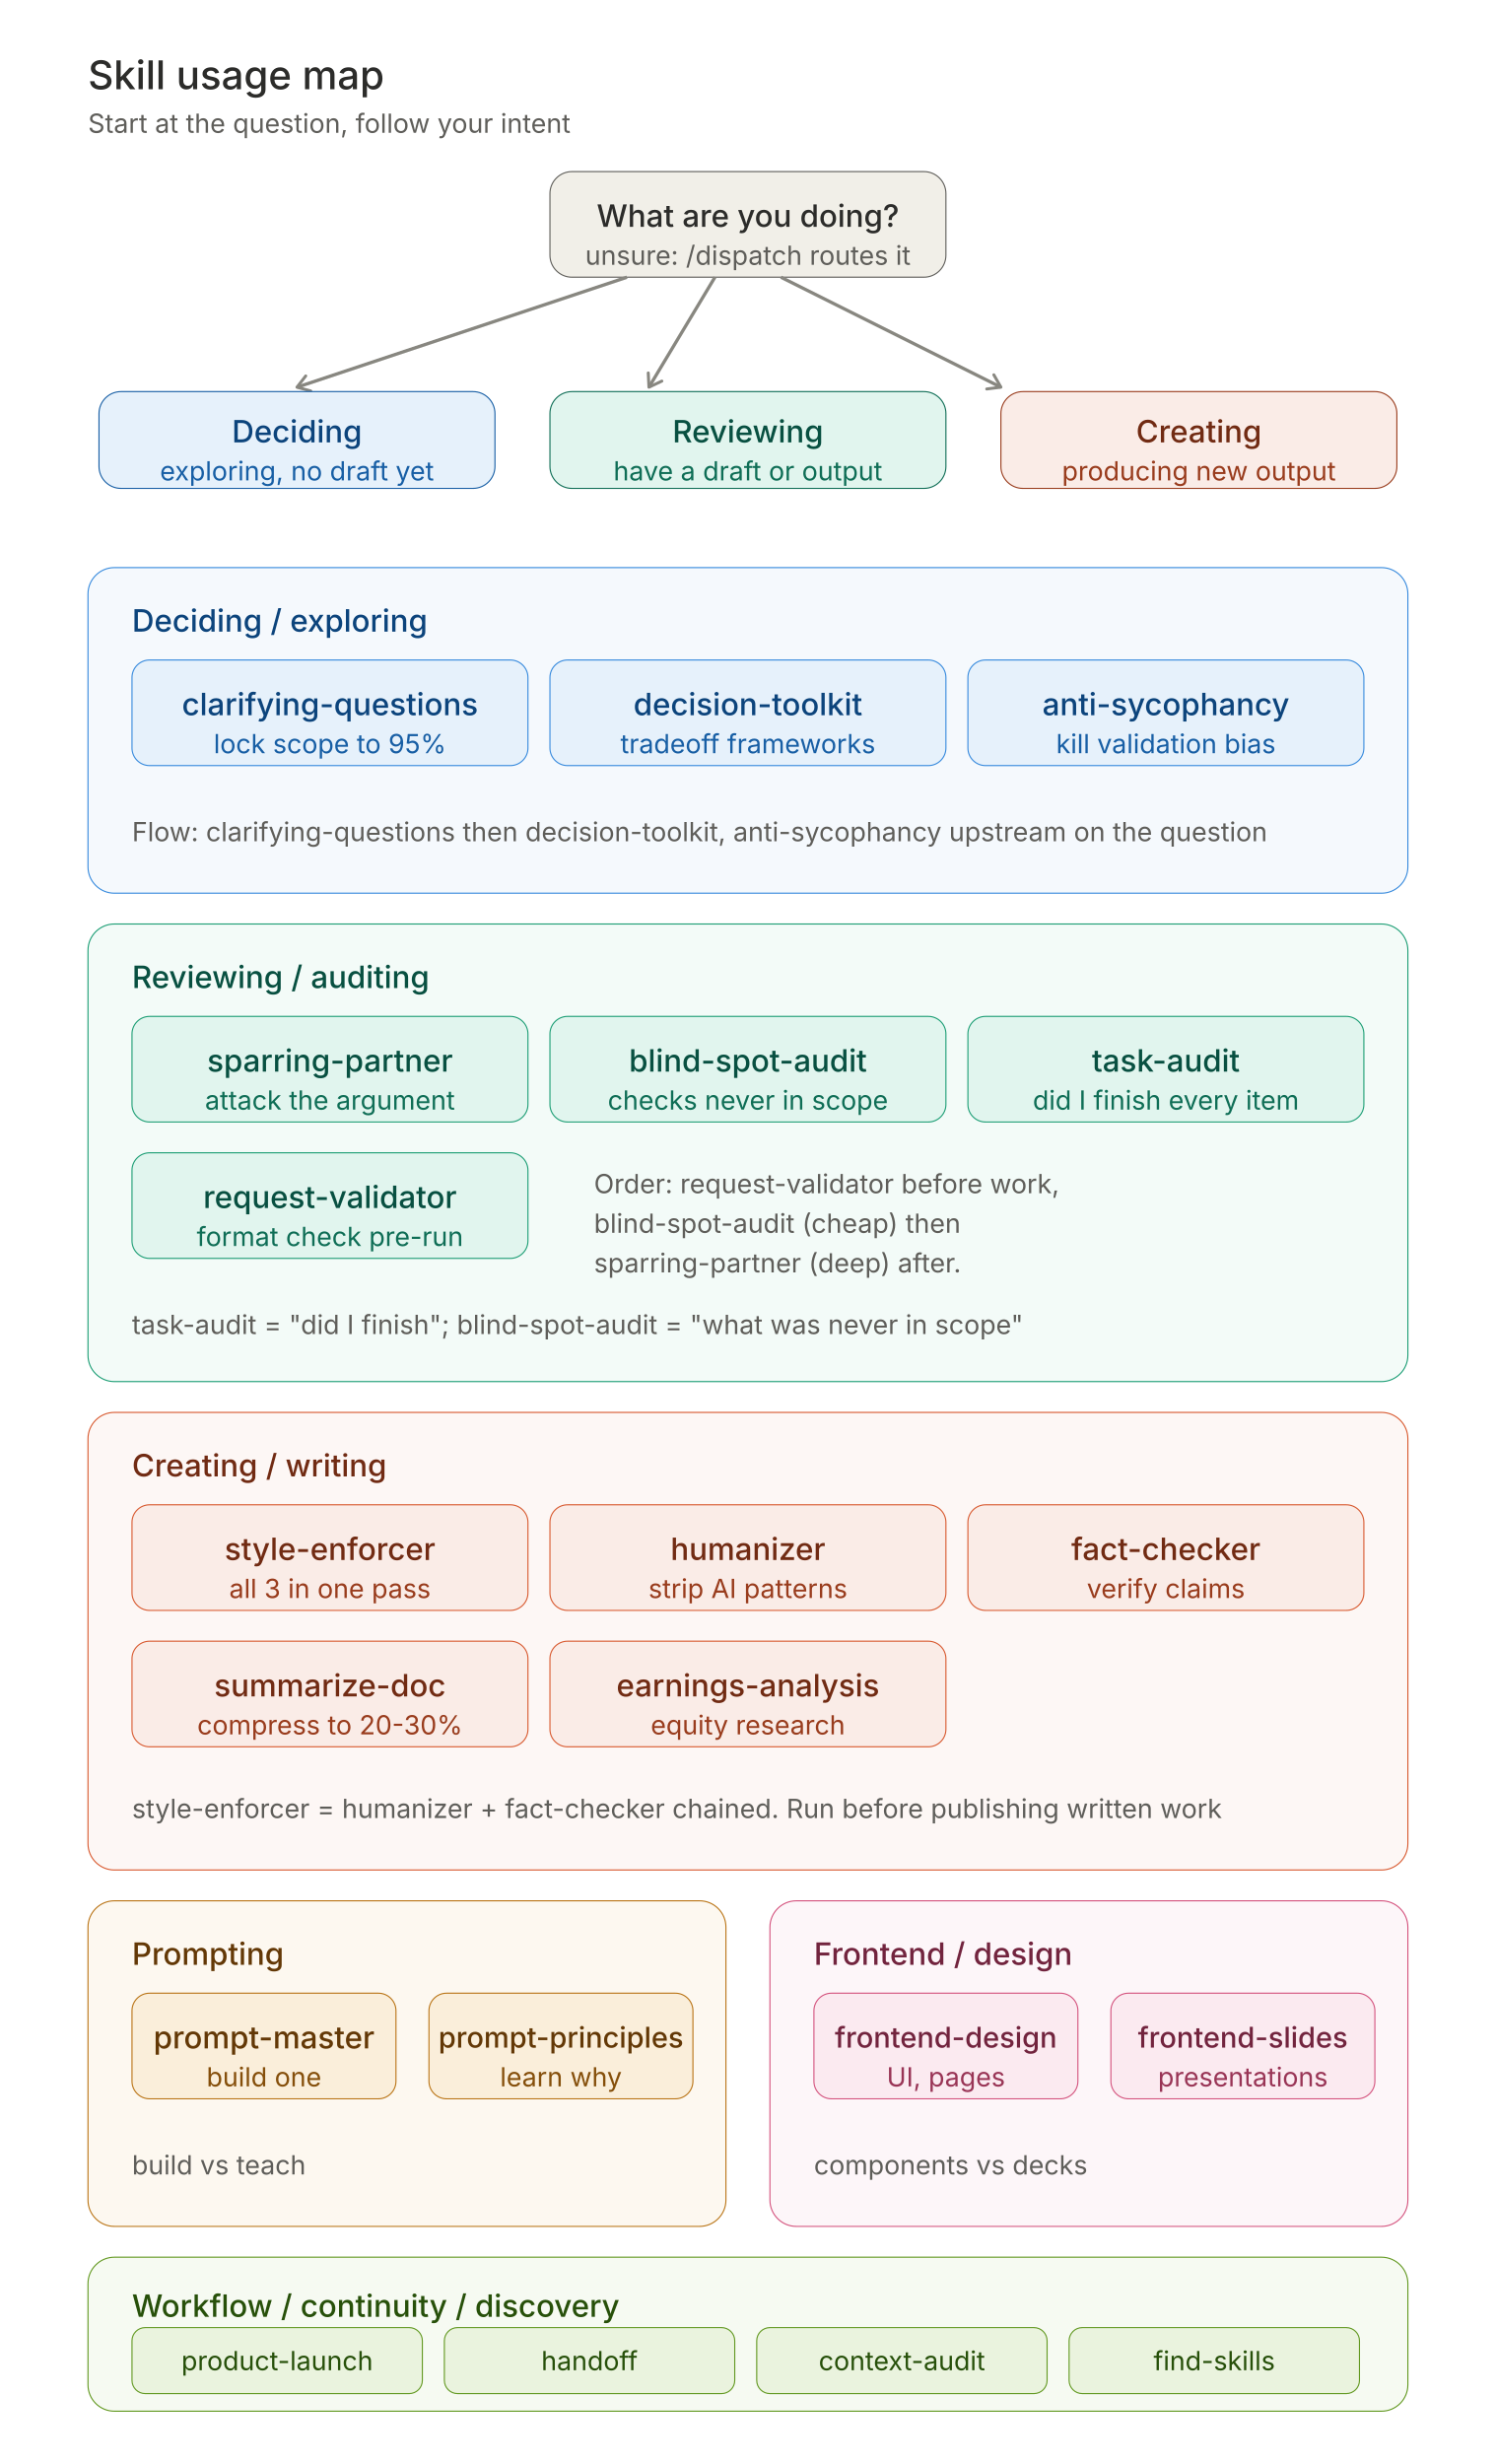
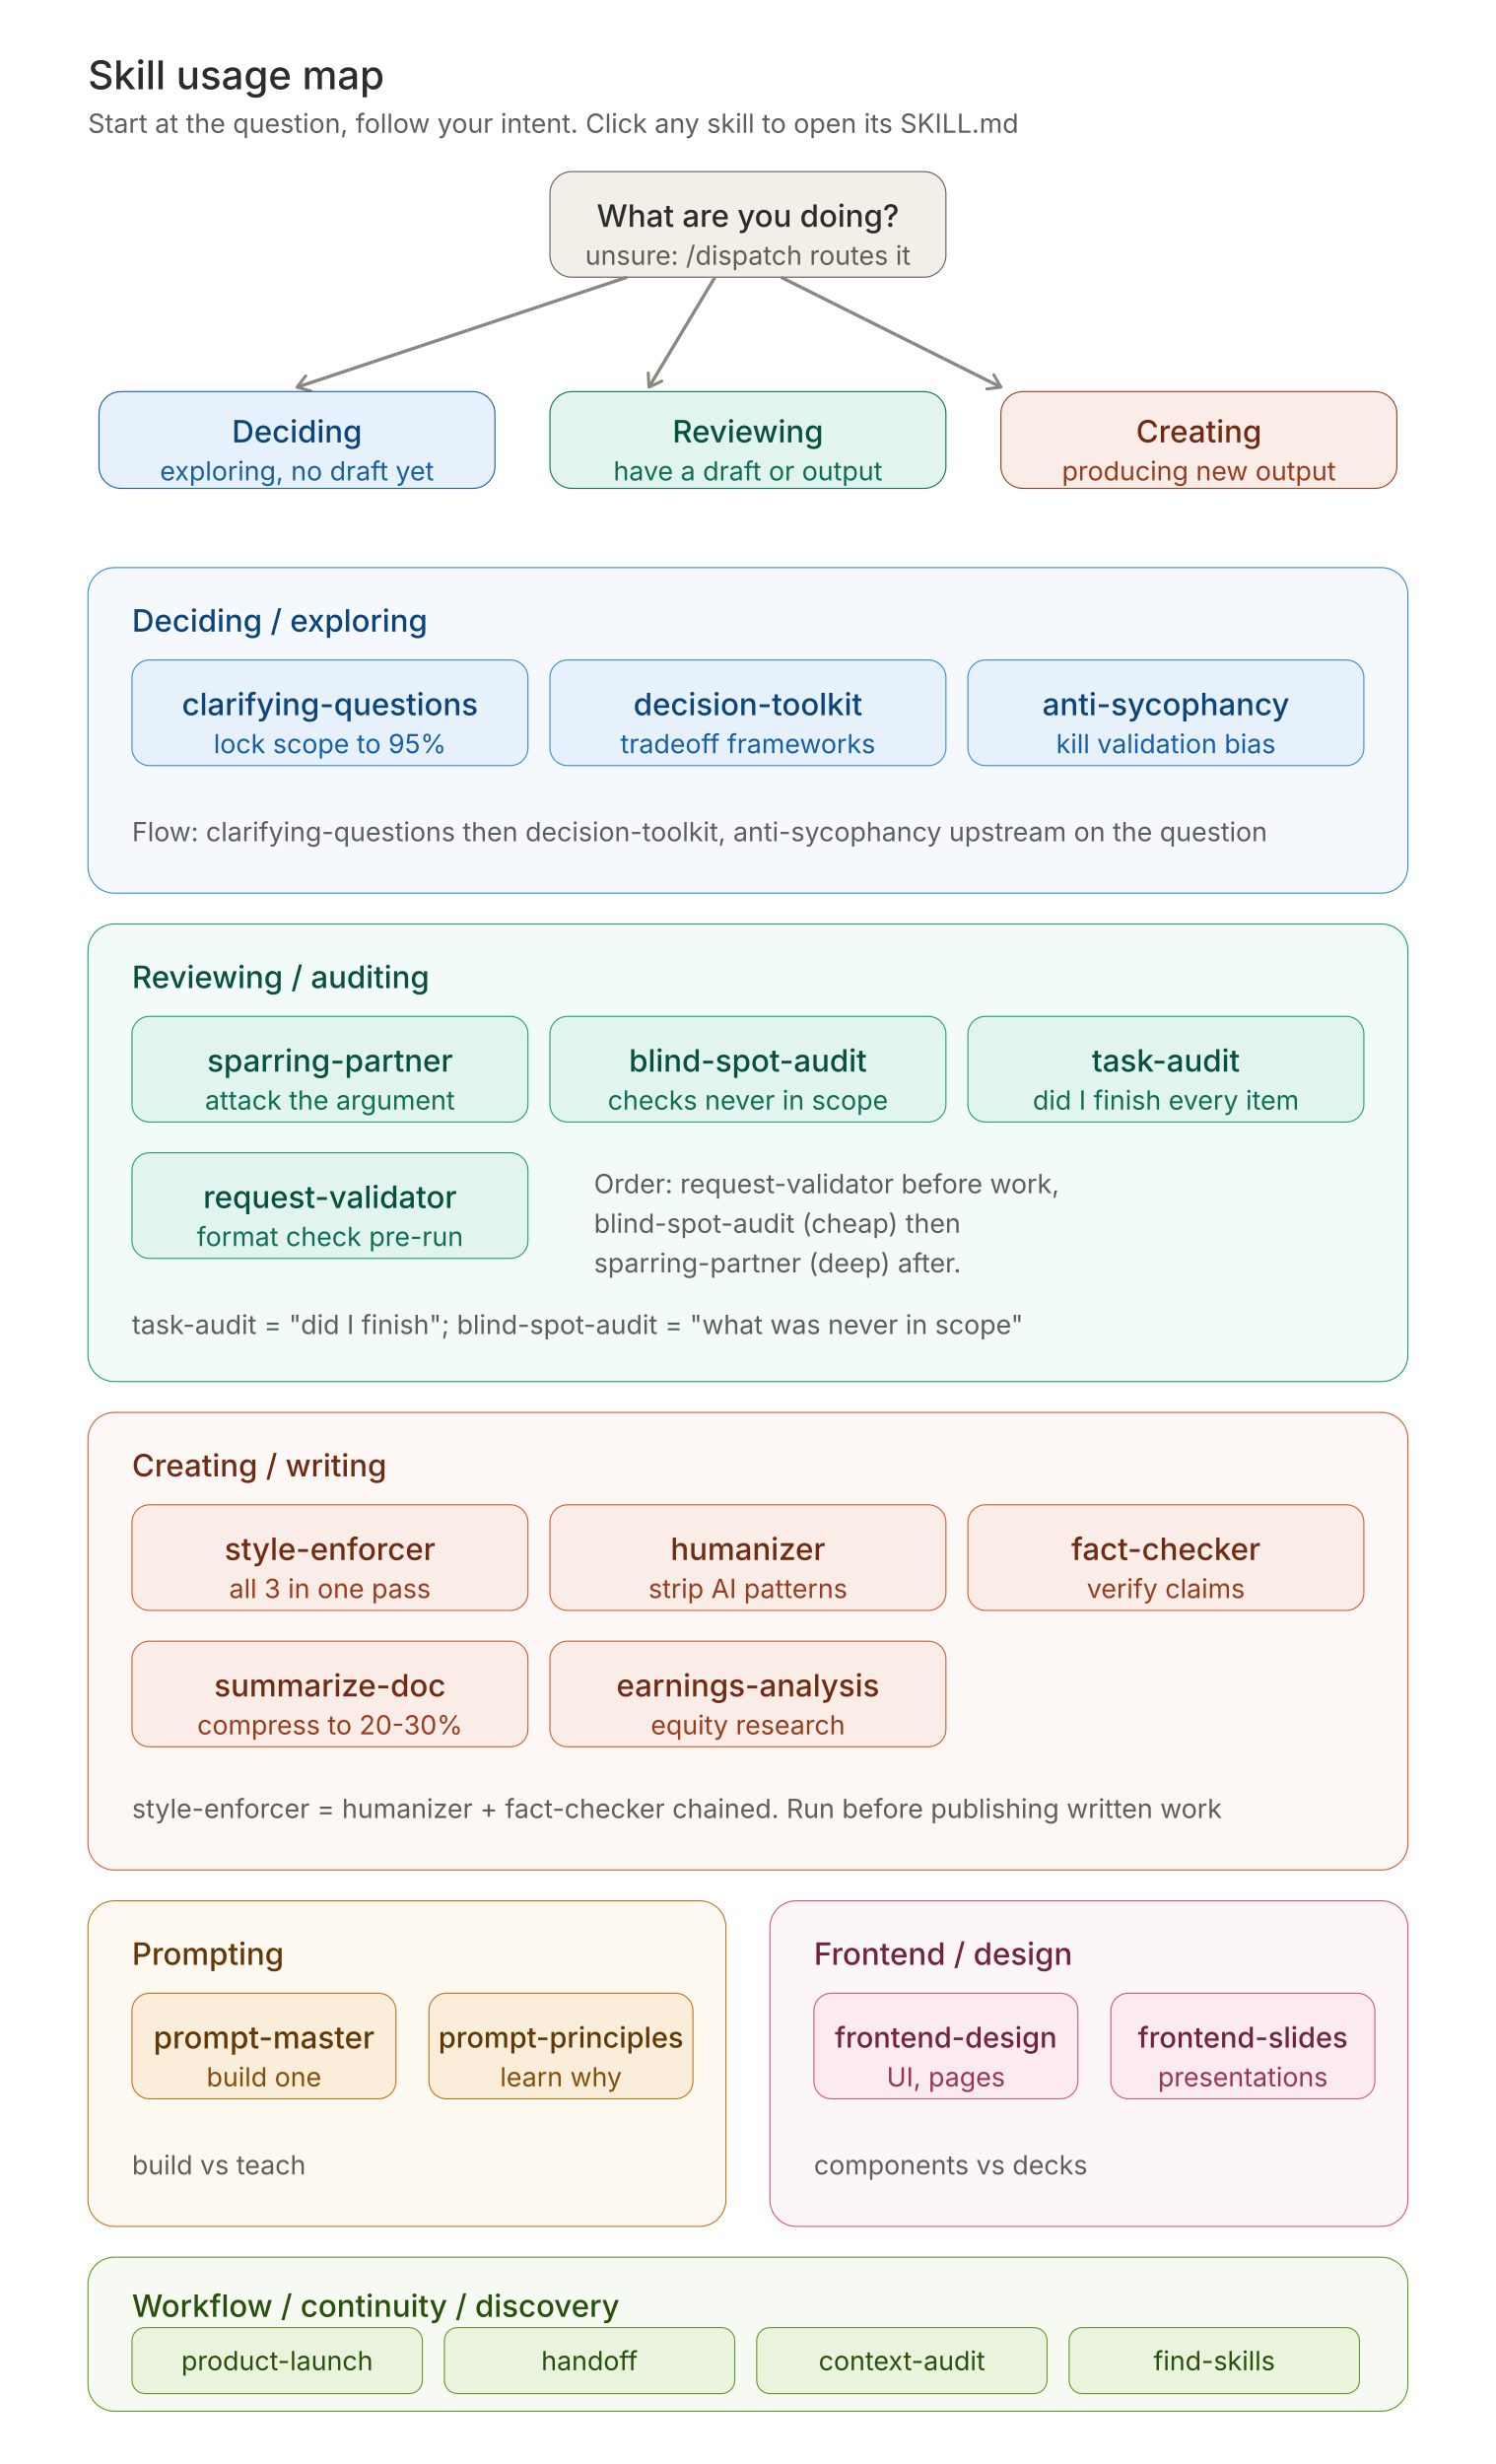
<svg xmlns="http://www.w3.org/2000/svg" width="680" viewBox="0 0 680 1120" role="img" font-family="system-ui, -apple-system, sans-serif">
  <style>
.t{fill:#2C2C2A;font-size:14px;font-weight:500}
.ts{fill:#5F5E5A;font-size:12px}
.title{fill:#2C2C2A;font-size:18px;font-weight:500}
+ a{cursor:pointer}
@media (prefers-color-scheme:dark){.t{fill:#E8E6DE}.ts{fill:#B4B2A9}.title{fill:#E8E6DE}}
</style>
  <defs>
    <marker id="arrow" viewBox="0 0 10 10" refX="8" refY="5" markerWidth="6" markerHeight="6" orient="auto-start-reverse">
      <path d="M2 1L8 5L2 9" fill="none" stroke="#888780" stroke-width="1.5" stroke-linecap="round" stroke-linejoin="round" />
    </marker>
  </defs>
  <text class="title" x="40" y="34" dominant-baseline="central">Skill usage map</text>
-   <text class="ts" x="40" y="56" dominant-baseline="central">Start at the question, follow your intent</text>
-   <rect x="250" y="78" width="180" height="48" rx="10" fill="#F1EFE8" stroke="#5F5E5A" stroke-width="0.5" />
-   <text class="t" x="340" y="98" text-anchor="middle" dominant-baseline="central">What are you doing?</text>
-   <text class="ts" x="340" y="116" text-anchor="middle" dominant-baseline="central">unsure: /dispatch routes it</text>
+   <text class="ts" x="40" y="56" dominant-baseline="central">Start at the question, follow your intent. Click any skill to open its SKILL.md</text>
+   <a href="./dispatcher/SKILL.md" target="_blank">
+     <rect x="250" y="78" width="180" height="48" rx="10" fill="#F1EFE8" stroke="#5F5E5A" stroke-width="0.5" />
+     <text class="t" x="340" y="98" text-anchor="middle" dominant-baseline="central">What are you doing?</text>
+     <text class="ts" x="340" y="116" text-anchor="middle" dominant-baseline="central">unsure: /dispatch routes it</text>
+   </a>
  <line x1="285" y1="126" x2="135" y2="176" stroke="#888780" stroke-width="1.5" marker-end="url(#arrow)" />
  <line x1="325" y1="126" x2="295" y2="176" stroke="#888780" stroke-width="1.5" marker-end="url(#arrow)" />
  <line x1="355" y1="126" x2="455" y2="176" stroke="#888780" stroke-width="1.5" marker-end="url(#arrow)" />
  <rect x="45" y="178" width="180" height="44" rx="10" fill="#E6F1FB" stroke="#185FA5" stroke-width="0.5" />
  <text x="135" y="196" text-anchor="middle" dominant-baseline="central" fill="#0C447C" font-size="14" font-weight="500">Deciding</text>
  <text x="135" y="214" text-anchor="middle" dominant-baseline="central" fill="#185FA5" font-size="12">exploring, no draft yet</text>
  <rect x="250" y="178" width="180" height="44" rx="10" fill="#E1F5EE" stroke="#0F6E56" stroke-width="0.5" />
  <text x="340" y="196" text-anchor="middle" dominant-baseline="central" fill="#085041" font-size="14" font-weight="500">Reviewing</text>
  <text x="340" y="214" text-anchor="middle" dominant-baseline="central" fill="#0F6E56" font-size="12">have a draft or output</text>
  <rect x="455" y="178" width="180" height="44" rx="10" fill="#FAECE7" stroke="#993C1D" stroke-width="0.5" />
  <text x="545" y="196" text-anchor="middle" dominant-baseline="central" fill="#712B13" font-size="14" font-weight="500">Creating</text>
  <text x="545" y="214" text-anchor="middle" dominant-baseline="central" fill="#993C1D" font-size="12">producing new output</text>
  <rect x="40" y="258" width="600" height="148" rx="12" fill="#E6F1FB" fill-opacity="0.4" stroke="#378ADD" stroke-width="0.5" />
  <text x="60" y="282" dominant-baseline="central" fill="#0C447C" font-size="14" font-weight="500">Deciding / exploring</text>
-   <rect x="60" y="300" width="180" height="48" rx="8" fill="#E6F1FB" stroke="#378ADD" stroke-width="0.5" />
-   <text x="150" y="320" text-anchor="middle" dominant-baseline="central" fill="#0C447C" font-size="14" font-weight="500">clarifying-questions</text>
-   <text x="150" y="338" text-anchor="middle" dominant-baseline="central" fill="#185FA5" font-size="12">lock scope to 95%</text>
-   <rect x="250" y="300" width="180" height="48" rx="8" fill="#E6F1FB" stroke="#378ADD" stroke-width="0.5" />
-   <text x="340" y="320" text-anchor="middle" dominant-baseline="central" fill="#0C447C" font-size="14" font-weight="500">decision-toolkit</text>
-   <text x="340" y="338" text-anchor="middle" dominant-baseline="central" fill="#185FA5" font-size="12">tradeoff frameworks</text>
-   <rect x="440" y="300" width="180" height="48" rx="8" fill="#E6F1FB" stroke="#378ADD" stroke-width="0.5" />
-   <text x="530" y="320" text-anchor="middle" dominant-baseline="central" fill="#0C447C" font-size="14" font-weight="500">anti-sycophancy</text>
-   <text x="530" y="338" text-anchor="middle" dominant-baseline="central" fill="#185FA5" font-size="12">kill validation bias</text>
+   <a href="./clarifying-questions/SKILL.md" target="_blank">
+     <rect x="60" y="300" width="180" height="48" rx="8" fill="#E6F1FB" stroke="#378ADD" stroke-width="0.5" />
+     <text x="150" y="320" text-anchor="middle" dominant-baseline="central" fill="#0C447C" font-size="14" font-weight="500">clarifying-questions</text>
+     <text x="150" y="338" text-anchor="middle" dominant-baseline="central" fill="#185FA5" font-size="12">lock scope to 95%</text>
+   </a>
+   <a href="./decision-toolkit/SKILL.md" target="_blank">
+     <rect x="250" y="300" width="180" height="48" rx="8" fill="#E6F1FB" stroke="#378ADD" stroke-width="0.5" />
+     <text x="340" y="320" text-anchor="middle" dominant-baseline="central" fill="#0C447C" font-size="14" font-weight="500">decision-toolkit</text>
+     <text x="340" y="338" text-anchor="middle" dominant-baseline="central" fill="#185FA5" font-size="12">tradeoff frameworks</text>
+   </a>
+   <a href="./anti-sycophancy/SKILL.md" target="_blank">
+     <rect x="440" y="300" width="180" height="48" rx="8" fill="#E6F1FB" stroke="#378ADD" stroke-width="0.5" />
+     <text x="530" y="320" text-anchor="middle" dominant-baseline="central" fill="#0C447C" font-size="14" font-weight="500">anti-sycophancy</text>
+     <text x="530" y="338" text-anchor="middle" dominant-baseline="central" fill="#185FA5" font-size="12">kill validation bias</text>
+   </a>
  <text class="ts" x="60" y="378" dominant-baseline="central">Flow: clarifying-questions then decision-toolkit, anti-sycophancy upstream on the question</text>
  <rect x="40" y="420" width="600" height="208" rx="12" fill="#E1F5EE" fill-opacity="0.4" stroke="#1D9E75" stroke-width="0.5" />
  <text x="60" y="444" dominant-baseline="central" fill="#085041" font-size="14" font-weight="500">Reviewing / auditing</text>
-   <rect x="60" y="462" width="180" height="48" rx="8" fill="#E1F5EE" stroke="#1D9E75" stroke-width="0.5" />
-   <text x="150" y="482" text-anchor="middle" dominant-baseline="central" fill="#085041" font-size="14" font-weight="500">sparring-partner</text>
-   <text x="150" y="500" text-anchor="middle" dominant-baseline="central" fill="#0F6E56" font-size="12">attack the argument</text>
-   <rect x="250" y="462" width="180" height="48" rx="8" fill="#E1F5EE" stroke="#1D9E75" stroke-width="0.5" />
-   <text x="340" y="482" text-anchor="middle" dominant-baseline="central" fill="#085041" font-size="14" font-weight="500">blind-spot-audit</text>
-   <text x="340" y="500" text-anchor="middle" dominant-baseline="central" fill="#0F6E56" font-size="12">checks never in scope</text>
-   <rect x="440" y="462" width="180" height="48" rx="8" fill="#E1F5EE" stroke="#1D9E75" stroke-width="0.5" />
-   <text x="530" y="482" text-anchor="middle" dominant-baseline="central" fill="#085041" font-size="14" font-weight="500">task-audit</text>
-   <text x="530" y="500" text-anchor="middle" dominant-baseline="central" fill="#0F6E56" font-size="12">did I finish every item</text>
-   <rect x="60" y="524" width="180" height="48" rx="8" fill="#E1F5EE" stroke="#1D9E75" stroke-width="0.5" />
-   <text x="150" y="544" text-anchor="middle" dominant-baseline="central" fill="#085041" font-size="14" font-weight="500">request-validator</text>
-   <text x="150" y="562" text-anchor="middle" dominant-baseline="central" fill="#0F6E56" font-size="12">format check pre-run</text>
+   <a href="./sparring-partner/SKILL.md" target="_blank">
+     <rect x="60" y="462" width="180" height="48" rx="8" fill="#E1F5EE" stroke="#1D9E75" stroke-width="0.5" />
+     <text x="150" y="482" text-anchor="middle" dominant-baseline="central" fill="#085041" font-size="14" font-weight="500">sparring-partner</text>
+     <text x="150" y="500" text-anchor="middle" dominant-baseline="central" fill="#0F6E56" font-size="12">attack the argument</text>
+   </a>
+   <a href="./blind-spot-audit/SKILL.md" target="_blank">
+     <rect x="250" y="462" width="180" height="48" rx="8" fill="#E1F5EE" stroke="#1D9E75" stroke-width="0.5" />
+     <text x="340" y="482" text-anchor="middle" dominant-baseline="central" fill="#085041" font-size="14" font-weight="500">blind-spot-audit</text>
+     <text x="340" y="500" text-anchor="middle" dominant-baseline="central" fill="#0F6E56" font-size="12">checks never in scope</text>
+   </a>
+   <a href="./task-audit/SKILL.md" target="_blank">
+     <rect x="440" y="462" width="180" height="48" rx="8" fill="#E1F5EE" stroke="#1D9E75" stroke-width="0.5" />
+     <text x="530" y="482" text-anchor="middle" dominant-baseline="central" fill="#085041" font-size="14" font-weight="500">task-audit</text>
+     <text x="530" y="500" text-anchor="middle" dominant-baseline="central" fill="#0F6E56" font-size="12">did I finish every item</text>
+   </a>
+   <a href="./request-validator/SKILL.md" target="_blank">
+     <rect x="60" y="524" width="180" height="48" rx="8" fill="#E1F5EE" stroke="#1D9E75" stroke-width="0.5" />
+     <text x="150" y="544" text-anchor="middle" dominant-baseline="central" fill="#085041" font-size="14" font-weight="500">request-validator</text>
+     <text x="150" y="562" text-anchor="middle" dominant-baseline="central" fill="#0F6E56" font-size="12">format check pre-run</text>
+   </a>
  <text class="ts" x="270" y="538" dominant-baseline="central">Order: request-validator before work,</text>
  <text class="ts" x="270" y="556" dominant-baseline="central">blind-spot-audit (cheap) then</text>
  <text class="ts" x="270" y="574" dominant-baseline="central">sparring-partner (deep) after.</text>
  <text class="ts" x="60" y="602" dominant-baseline="central">task-audit = "did I finish"; blind-spot-audit = "what was never in scope"</text>
  <rect x="40" y="642" width="600" height="208" rx="12" fill="#FAECE7" fill-opacity="0.4" stroke="#D85A30" stroke-width="0.5" />
  <text x="60" y="666" dominant-baseline="central" fill="#712B13" font-size="14" font-weight="500">Creating / writing</text>
-   <rect x="60" y="684" width="180" height="48" rx="8" fill="#FAECE7" stroke="#D85A30" stroke-width="0.5" />
-   <text x="150" y="704" text-anchor="middle" dominant-baseline="central" fill="#712B13" font-size="14" font-weight="500">style-enforcer</text>
-   <text x="150" y="722" text-anchor="middle" dominant-baseline="central" fill="#993C1D" font-size="12">all 3 in one pass</text>
-   <rect x="250" y="684" width="180" height="48" rx="8" fill="#FAECE7" stroke="#D85A30" stroke-width="0.5" />
-   <text x="340" y="704" text-anchor="middle" dominant-baseline="central" fill="#712B13" font-size="14" font-weight="500">humanizer</text>
-   <text x="340" y="722" text-anchor="middle" dominant-baseline="central" fill="#993C1D" font-size="12">strip AI patterns</text>
-   <rect x="440" y="684" width="180" height="48" rx="8" fill="#FAECE7" stroke="#D85A30" stroke-width="0.5" />
-   <text x="530" y="704" text-anchor="middle" dominant-baseline="central" fill="#712B13" font-size="14" font-weight="500">fact-checker</text>
-   <text x="530" y="722" text-anchor="middle" dominant-baseline="central" fill="#993C1D" font-size="12">verify claims</text>
-   <rect x="60" y="746" width="180" height="48" rx="8" fill="#FAECE7" stroke="#D85A30" stroke-width="0.5" />
-   <text x="150" y="766" text-anchor="middle" dominant-baseline="central" fill="#712B13" font-size="14" font-weight="500">summarize-doc</text>
-   <text x="150" y="784" text-anchor="middle" dominant-baseline="central" fill="#993C1D" font-size="12">compress to 20-30%</text>
-   <rect x="250" y="746" width="180" height="48" rx="8" fill="#FAECE7" stroke="#D85A30" stroke-width="0.5" />
-   <text x="340" y="766" text-anchor="middle" dominant-baseline="central" fill="#712B13" font-size="14" font-weight="500">earnings-analysis</text>
-   <text x="340" y="784" text-anchor="middle" dominant-baseline="central" fill="#993C1D" font-size="12">equity research</text>
+   <a href="./style-enforcer-pipeline/SKILL.md" target="_blank">
+     <rect x="60" y="684" width="180" height="48" rx="8" fill="#FAECE7" stroke="#D85A30" stroke-width="0.5" />
+     <text x="150" y="704" text-anchor="middle" dominant-baseline="central" fill="#712B13" font-size="14" font-weight="500">style-enforcer</text>
+     <text x="150" y="722" text-anchor="middle" dominant-baseline="central" fill="#993C1D" font-size="12">all 3 in one pass</text>
+   </a>
+   <a href="./humanizer/SKILL.md" target="_blank">
+     <rect x="250" y="684" width="180" height="48" rx="8" fill="#FAECE7" stroke="#D85A30" stroke-width="0.5" />
+     <text x="340" y="704" text-anchor="middle" dominant-baseline="central" fill="#712B13" font-size="14" font-weight="500">humanizer</text>
+     <text x="340" y="722" text-anchor="middle" dominant-baseline="central" fill="#993C1D" font-size="12">strip AI patterns</text>
+   </a>
+   <a href="./fact-checker/SKILL.md" target="_blank">
+     <rect x="440" y="684" width="180" height="48" rx="8" fill="#FAECE7" stroke="#D85A30" stroke-width="0.5" />
+     <text x="530" y="704" text-anchor="middle" dominant-baseline="central" fill="#712B13" font-size="14" font-weight="500">fact-checker</text>
+     <text x="530" y="722" text-anchor="middle" dominant-baseline="central" fill="#993C1D" font-size="12">verify claims</text>
+   </a>
+   <a href="./summarize-doc/SKILL.md" target="_blank">
+     <rect x="60" y="746" width="180" height="48" rx="8" fill="#FAECE7" stroke="#D85A30" stroke-width="0.5" />
+     <text x="150" y="766" text-anchor="middle" dominant-baseline="central" fill="#712B13" font-size="14" font-weight="500">summarize-doc</text>
+     <text x="150" y="784" text-anchor="middle" dominant-baseline="central" fill="#993C1D" font-size="12">compress to 20-30%</text>
+   </a>
+   <a href="./earnings-analysis/SKILL.md" target="_blank">
+     <rect x="250" y="746" width="180" height="48" rx="8" fill="#FAECE7" stroke="#D85A30" stroke-width="0.5" />
+     <text x="340" y="766" text-anchor="middle" dominant-baseline="central" fill="#712B13" font-size="14" font-weight="500">earnings-analysis</text>
+     <text x="340" y="784" text-anchor="middle" dominant-baseline="central" fill="#993C1D" font-size="12">equity research</text>
+   </a>
  <text class="ts" x="60" y="822" dominant-baseline="central">style-enforcer = humanizer + fact-checker chained. Run before publishing written work</text>
  <rect x="40" y="864" width="290" height="148" rx="12" fill="#FAEEDA" fill-opacity="0.4" stroke="#BA7517" stroke-width="0.5" />
  <text x="60" y="888" dominant-baseline="central" fill="#633806" font-size="14" font-weight="500">Prompting</text>
-   <rect x="60" y="906" width="120" height="48" rx="8" fill="#FAEEDA" stroke="#BA7517" stroke-width="0.5" />
-   <text x="120" y="926" text-anchor="middle" dominant-baseline="central" fill="#633806" font-size="14" font-weight="500">prompt-master</text>
-   <text x="120" y="944" text-anchor="middle" dominant-baseline="central" fill="#854F0B" font-size="12">build one</text>
-   <rect x="195" y="906" width="120" height="48" rx="8" fill="#FAEEDA" stroke="#BA7517" stroke-width="0.5" />
-   <text x="255" y="926" text-anchor="middle" dominant-baseline="central" fill="#633806" font-size="13" font-weight="500">prompt-principles</text>
-   <text x="255" y="944" text-anchor="middle" dominant-baseline="central" fill="#854F0B" font-size="12">learn why</text>
+   <a href="./prompt-master/SKILL.md" target="_blank">
+     <rect x="60" y="906" width="120" height="48" rx="8" fill="#FAEEDA" stroke="#BA7517" stroke-width="0.5" />
+     <text x="120" y="926" text-anchor="middle" dominant-baseline="central" fill="#633806" font-size="14" font-weight="500">prompt-master</text>
+     <text x="120" y="944" text-anchor="middle" dominant-baseline="central" fill="#854F0B" font-size="12">build one</text>
+   </a>
+   <a href="./prompt-principles/SKILL.md" target="_blank">
+     <rect x="195" y="906" width="120" height="48" rx="8" fill="#FAEEDA" stroke="#BA7517" stroke-width="0.5" />
+     <text x="255" y="926" text-anchor="middle" dominant-baseline="central" fill="#633806" font-size="13" font-weight="500">prompt-principles</text>
+     <text x="255" y="944" text-anchor="middle" dominant-baseline="central" fill="#854F0B" font-size="12">learn why</text>
+   </a>
  <text class="ts" x="60" y="984" dominant-baseline="central">build vs teach</text>
  <rect x="350" y="864" width="290" height="148" rx="12" fill="#FBEAF0" fill-opacity="0.4" stroke="#D4537E" stroke-width="0.5" />
  <text x="370" y="888" dominant-baseline="central" fill="#72243E" font-size="14" font-weight="500">Frontend / design</text>
-   <rect x="370" y="906" width="120" height="48" rx="8" fill="#FBEAF0" stroke="#D4537E" stroke-width="0.5" />
-   <text x="430" y="926" text-anchor="middle" dominant-baseline="central" fill="#72243E" font-size="13" font-weight="500">frontend-design</text>
-   <text x="430" y="944" text-anchor="middle" dominant-baseline="central" fill="#993556" font-size="12">UI, pages</text>
-   <rect x="505" y="906" width="120" height="48" rx="8" fill="#FBEAF0" stroke="#D4537E" stroke-width="0.5" />
-   <text x="565" y="926" text-anchor="middle" dominant-baseline="central" fill="#72243E" font-size="13" font-weight="500">frontend-slides</text>
-   <text x="565" y="944" text-anchor="middle" dominant-baseline="central" fill="#993556" font-size="12">presentations</text>
+   <a href="./frontend-design/SKILL.md" target="_blank">
+     <rect x="370" y="906" width="120" height="48" rx="8" fill="#FBEAF0" stroke="#D4537E" stroke-width="0.5" />
+     <text x="430" y="926" text-anchor="middle" dominant-baseline="central" fill="#72243E" font-size="13" font-weight="500">frontend-design</text>
+     <text x="430" y="944" text-anchor="middle" dominant-baseline="central" fill="#993556" font-size="12">UI, pages</text>
+   </a>
+   <a href="./frontend-slides/SKILL.md" target="_blank">
+     <rect x="505" y="906" width="120" height="48" rx="8" fill="#FBEAF0" stroke="#D4537E" stroke-width="0.5" />
+     <text x="565" y="926" text-anchor="middle" dominant-baseline="central" fill="#72243E" font-size="13" font-weight="500">frontend-slides</text>
+     <text x="565" y="944" text-anchor="middle" dominant-baseline="central" fill="#993556" font-size="12">presentations</text>
+   </a>
  <text class="ts" x="370" y="984" dominant-baseline="central">components vs decks</text>
  <rect x="40" y="1026" width="600" height="70" rx="12" fill="#EAF3DE" fill-opacity="0.4" stroke="#639922" stroke-width="0.5" />
  <text x="60" y="1048" dominant-baseline="central" fill="#27500A" font-size="14" font-weight="500">Workflow / continuity / discovery</text>
-   <rect x="60" y="1058" width="132" height="30" rx="6" fill="#EAF3DE" stroke="#639922" stroke-width="0.5" />
-   <text x="126" y="1073" text-anchor="middle" dominant-baseline="central" fill="#27500A" font-size="12">product-launch</text>
-   <rect x="202" y="1058" width="132" height="30" rx="6" fill="#EAF3DE" stroke="#639922" stroke-width="0.5" />
-   <text x="268" y="1073" text-anchor="middle" dominant-baseline="central" fill="#27500A" font-size="12">handoff</text>
-   <rect x="344" y="1058" width="132" height="30" rx="6" fill="#EAF3DE" stroke="#639922" stroke-width="0.5" />
-   <text x="410" y="1073" text-anchor="middle" dominant-baseline="central" fill="#27500A" font-size="12">context-audit</text>
-   <rect x="486" y="1058" width="132" height="30" rx="6" fill="#EAF3DE" stroke="#639922" stroke-width="0.5" />
-   <text x="552" y="1073" text-anchor="middle" dominant-baseline="central" fill="#27500A" font-size="12">find-skills</text>
+   <a href="./product-launch/SKILL.md" target="_blank">
+     <rect x="60" y="1058" width="132" height="30" rx="6" fill="#EAF3DE" stroke="#639922" stroke-width="0.5" />
+     <text x="126" y="1073" text-anchor="middle" dominant-baseline="central" fill="#27500A" font-size="12">product-launch</text>
+   </a>
+   <a href="./handoff/SKILL.md" target="_blank">
+     <rect x="202" y="1058" width="132" height="30" rx="6" fill="#EAF3DE" stroke="#639922" stroke-width="0.5" />
+     <text x="268" y="1073" text-anchor="middle" dominant-baseline="central" fill="#27500A" font-size="12">handoff</text>
+   </a>
+   <a href="./context-audit/SKILL.md" target="_blank">
+     <rect x="344" y="1058" width="132" height="30" rx="6" fill="#EAF3DE" stroke="#639922" stroke-width="0.5" />
+     <text x="410" y="1073" text-anchor="middle" dominant-baseline="central" fill="#27500A" font-size="12">context-audit</text>
+   </a>
+   <a href="./find-skills/SKILL.md" target="_blank">
+     <rect x="486" y="1058" width="132" height="30" rx="6" fill="#EAF3DE" stroke="#639922" stroke-width="0.5" />
+     <text x="552" y="1073" text-anchor="middle" dominant-baseline="central" fill="#27500A" font-size="12">find-skills</text>
+   </a>
</svg>
